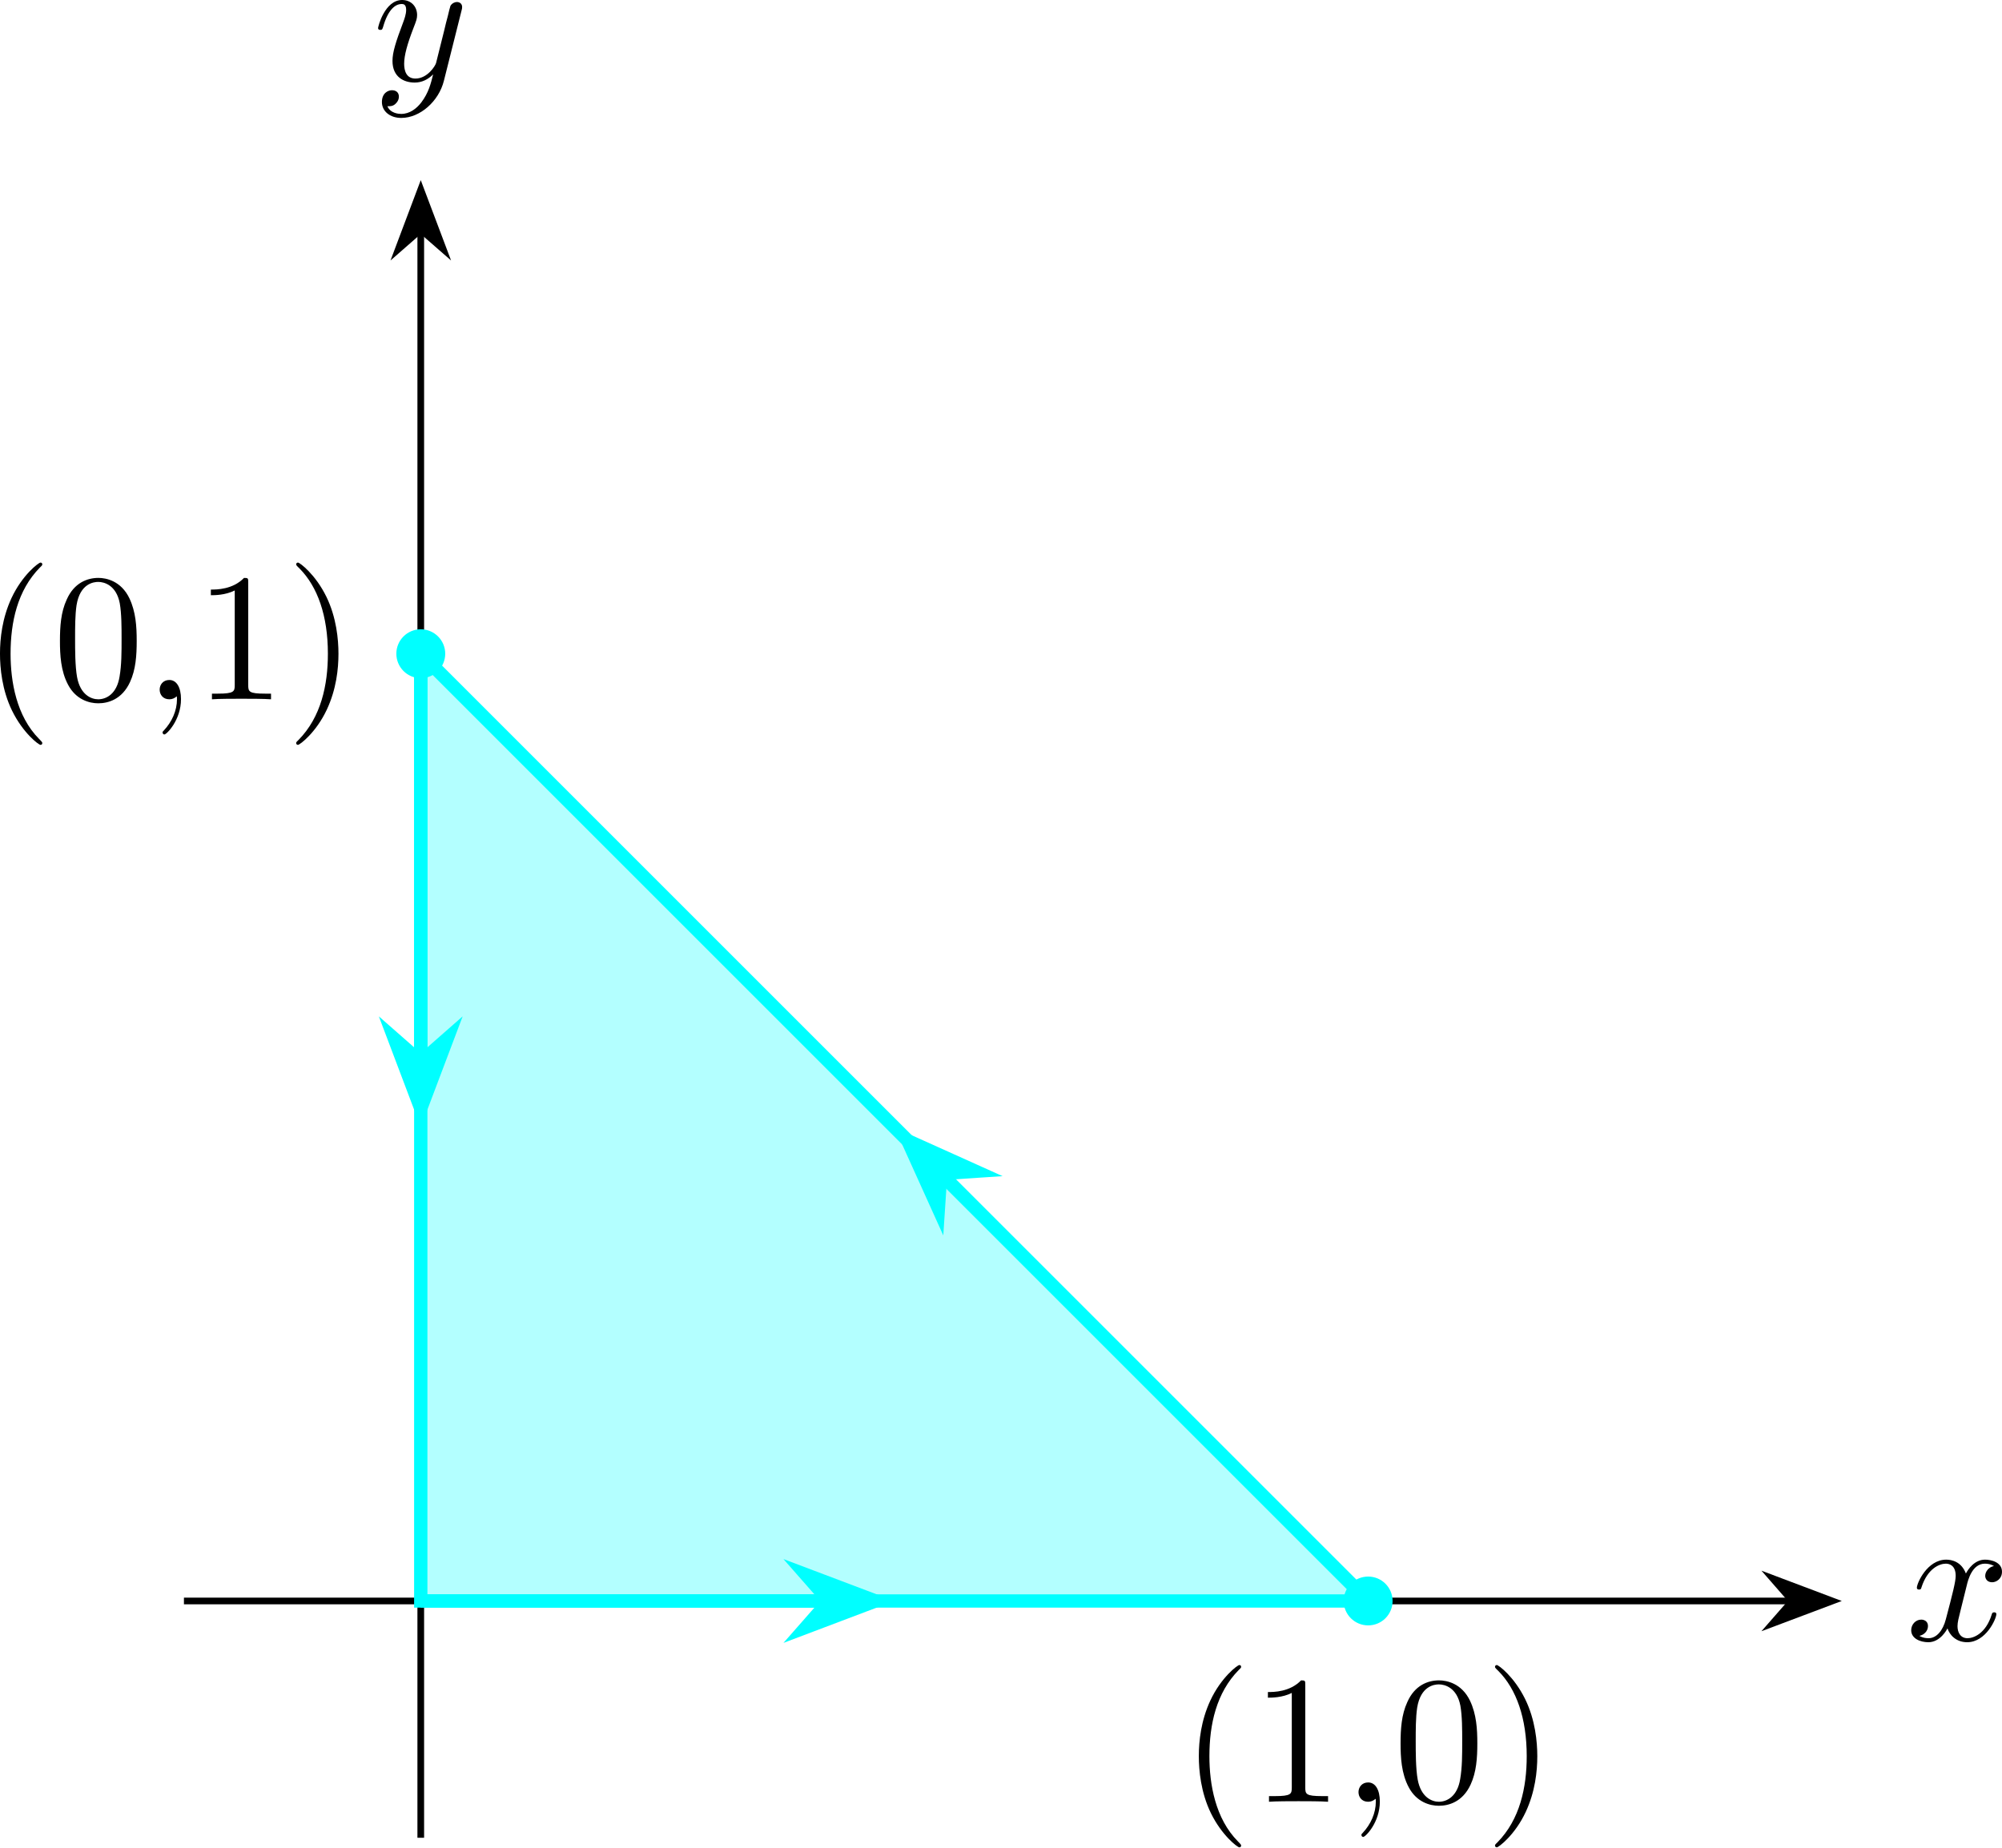
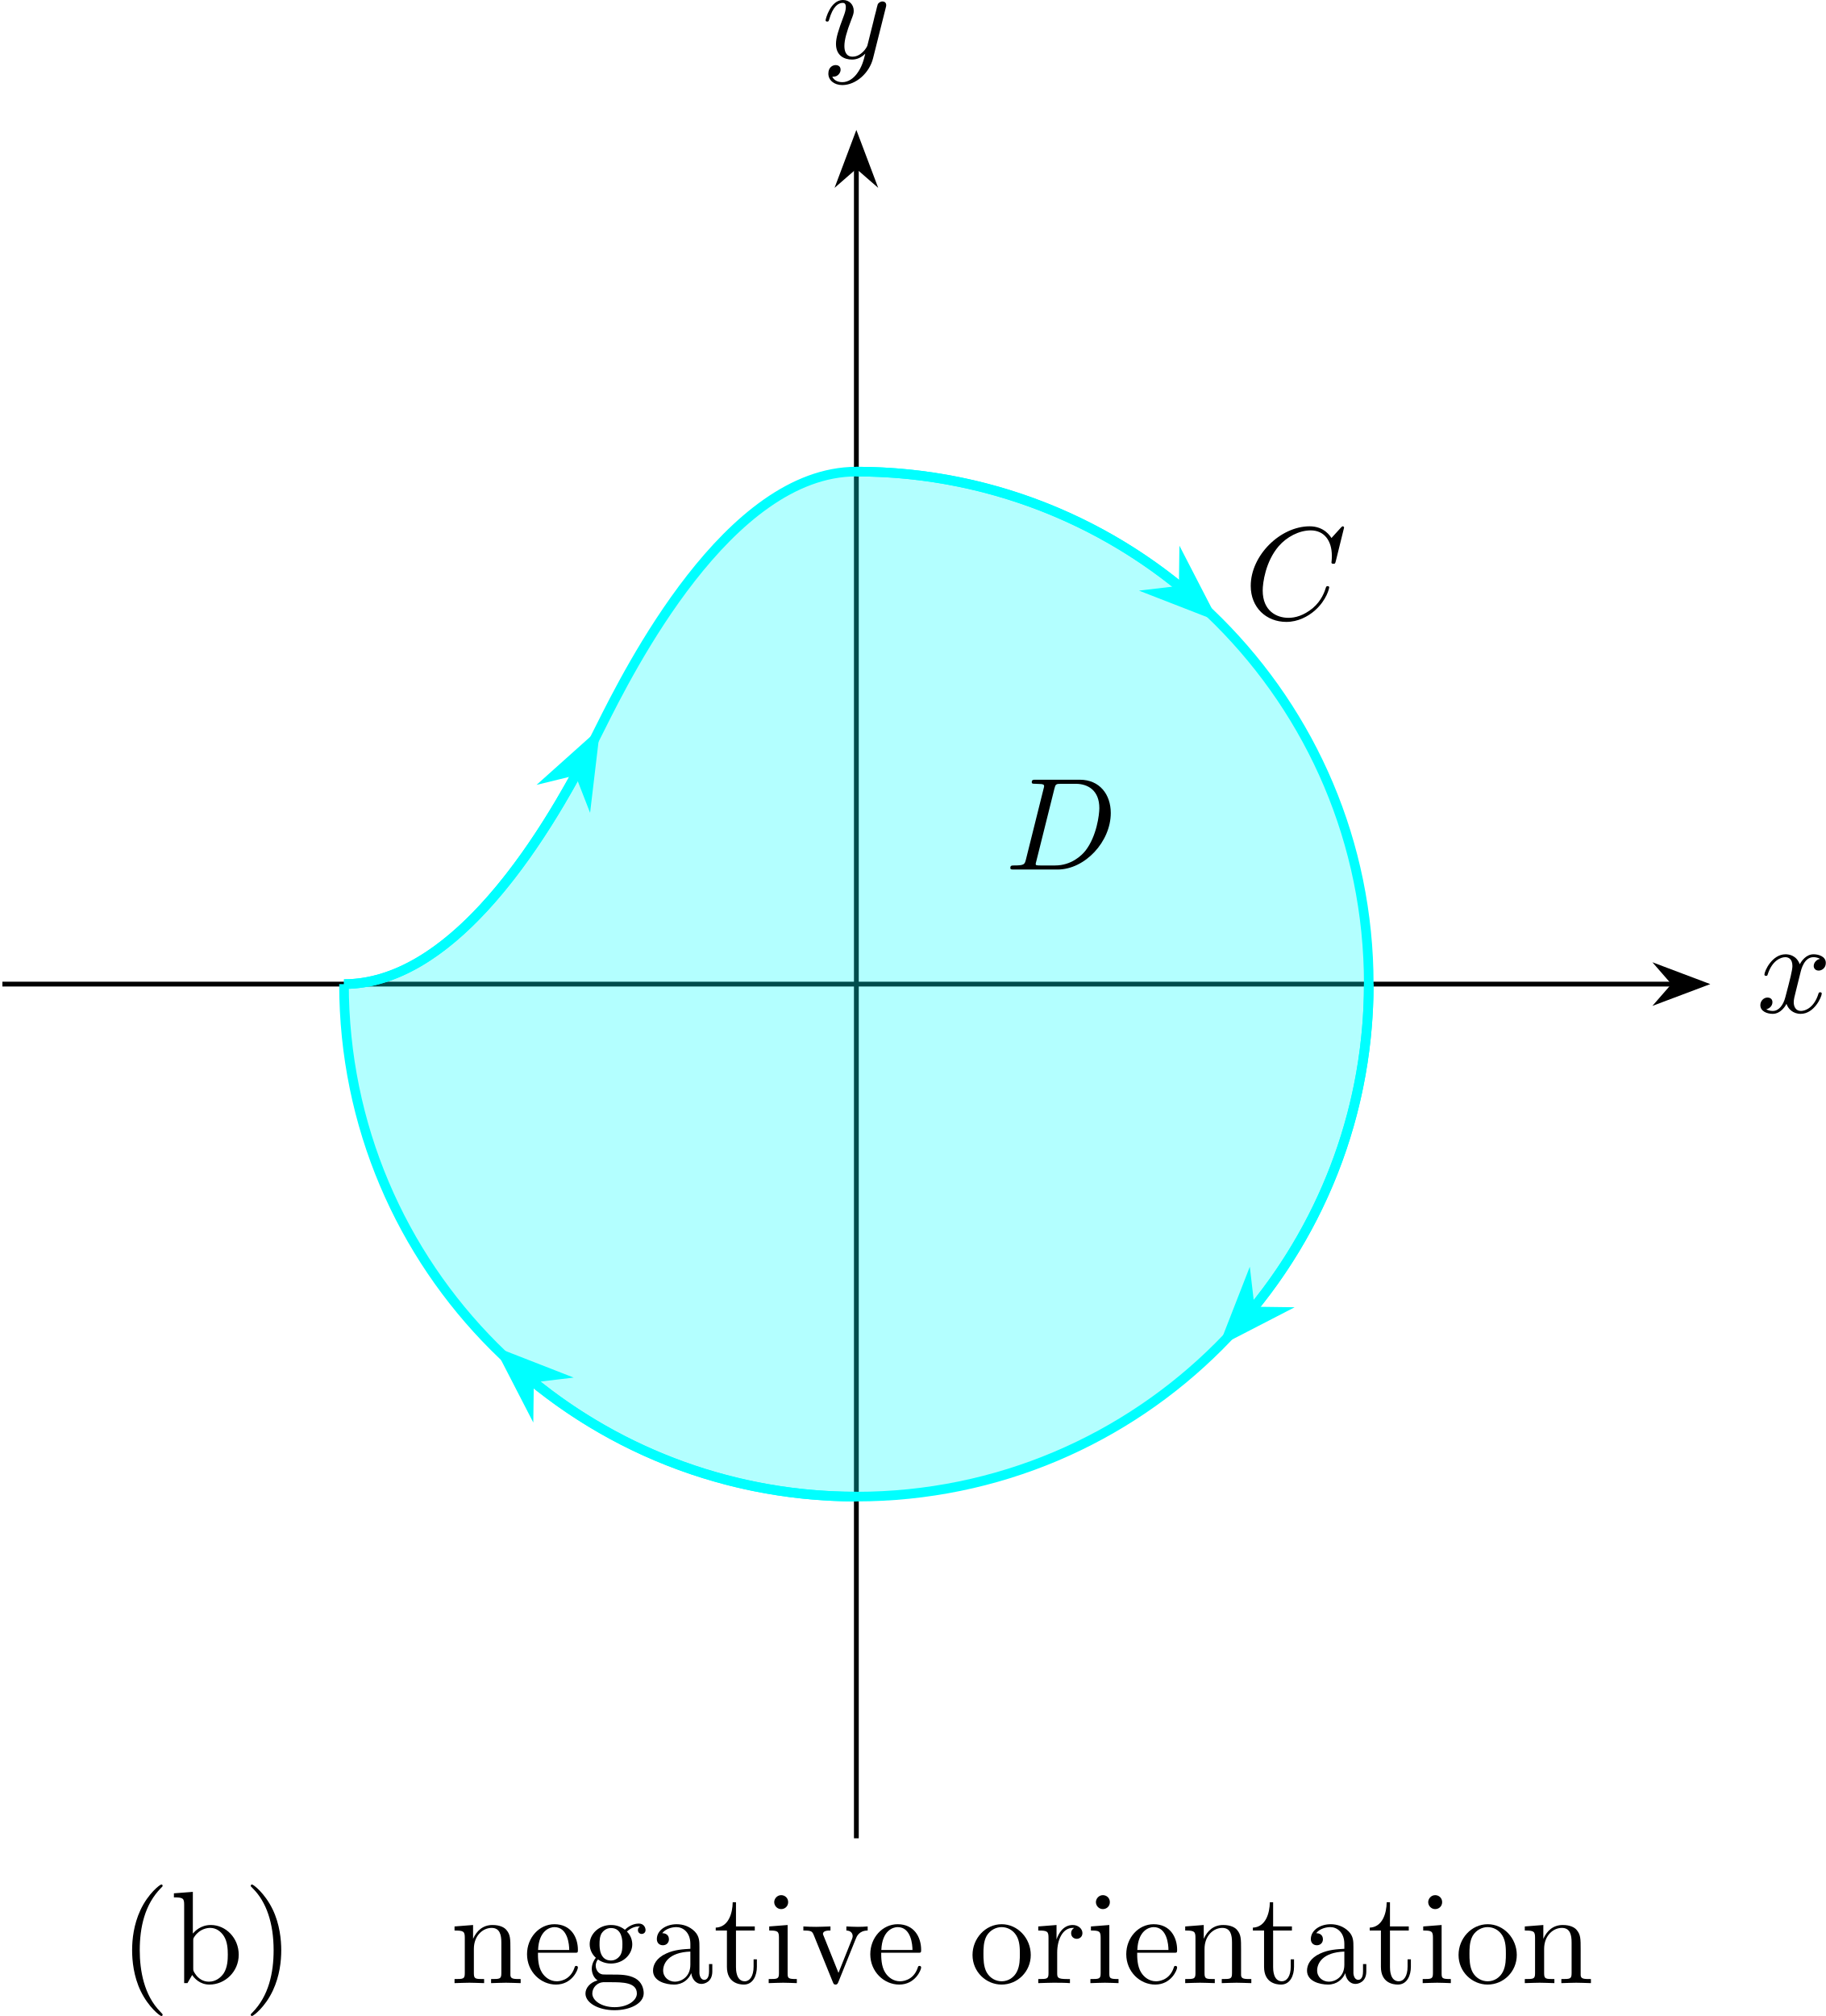
- <svg xmlns="http://www.w3.org/2000/svg" xmlns:xlink="http://www.w3.org/1999/xlink" version="1.1" width="167.726pt" height="154.788pt" viewBox="6.602 341.137 167.726 154.788">
+ <svg xmlns="http://www.w3.org/2000/svg" xmlns:xlink="http://www.w3.org/1999/xlink" version="1.1" width="212.127pt" height="234.16pt" viewBox="790.759 4.914 212.127 234.16">
  <defs>
    <path id="g12-40" d="M3.611 2.618C3.611 2.585 3.611 2.564 3.425 2.378C2.062 1.004 1.713-1.058 1.713-2.727C1.713-4.625 2.127-6.524 3.469-7.887C3.611-8.018 3.611-8.04 3.611-8.073C3.611-8.149 3.567-8.182 3.502-8.182C3.393-8.182 2.411-7.44 1.767-6.055C1.211-4.855 1.08-3.644 1.08-2.727C1.08-1.876 1.2-.556 1.8 .676C2.455 2.018 3.393 2.727 3.502 2.727C3.567 2.727 3.611 2.695 3.611 2.618Z" />
    <path id="g12-41" d="M3.153-2.727C3.153-3.578 3.033-4.898 2.433-6.131C1.778-7.473 .84-8.182 .731-8.182C.665-8.182 .622-8.138 .622-8.073C.622-8.04 .622-8.018 .829-7.822C1.898-6.742 2.52-5.007 2.52-2.727C2.52-.862 2.116 1.058 .764 2.433C.622 2.564 .622 2.585 .622 2.618C.622 2.684 .665 2.727 .731 2.727C.84 2.727 1.822 1.985 2.465 .6C3.022-.6 3.153-1.811 3.153-2.727Z" />
-     <path id="g12-44" d="M2.215-.011C2.215-.709 1.953-1.156 1.516-1.156C1.135-1.156 .938-.862 .938-.578S1.124 0 1.516 0C1.691 0 1.822-.065 1.931-.153L1.953-.175C1.964-.175 1.975-.164 1.975-.011C1.975 .687 1.669 1.353 1.189 1.865C1.124 1.931 1.113 1.942 1.113 1.985C1.113 2.062 1.167 2.105 1.222 2.105C1.353 2.105 2.215 1.244 2.215-.011Z" />
-     <path id="g12-48" d="M5.018-3.491C5.018-4.364 4.964-5.236 4.582-6.044C4.08-7.091 3.185-7.265 2.727-7.265C2.073-7.265 1.276-6.982 .829-5.967C.48-5.215 .425-4.364 .425-3.491C.425-2.673 .469-1.691 .916-.862C1.385 .022 2.182 .24 2.716 .24C3.305 .24 4.135 .011 4.615-1.025C4.964-1.778 5.018-2.629 5.018-3.491ZM2.716 0C2.291 0 1.647-.273 1.451-1.32C1.331-1.975 1.331-2.978 1.331-3.622C1.331-4.32 1.331-5.04 1.418-5.629C1.625-6.927 2.444-7.025 2.716-7.025C3.076-7.025 3.796-6.829 4.004-5.749C4.113-5.138 4.113-4.309 4.113-3.622C4.113-2.804 4.113-2.062 3.993-1.364C3.829-.327 3.207 0 2.716 0Z" />
-     <path id="g12-49" d="M3.207-6.982C3.207-7.244 3.207-7.265 2.956-7.265C2.28-6.567 1.32-6.567 .971-6.567V-6.229C1.189-6.229 1.833-6.229 2.4-6.513V-.862C2.4-.469 2.367-.338 1.385-.338H1.036V0C1.418-.033 2.367-.033 2.804-.033S4.189-.033 4.571 0V-.338H4.222C3.24-.338 3.207-.458 3.207-.862V-6.982Z" />
+     <path id="g12-97" d="M3.633-.829C3.676-.393 3.971 .065 4.484 .065C4.713 .065 5.378-.087 5.378-.971V-1.582H5.105V-.971C5.105-.338 4.833-.273 4.713-.273C4.353-.273 4.309-.764 4.309-.818V-3C4.309-3.458 4.309-3.884 3.916-4.287C3.491-4.713 2.945-4.887 2.422-4.887C1.527-4.887 .775-4.375 .775-3.655C.775-3.327 .993-3.142 1.276-3.142C1.582-3.142 1.778-3.36 1.778-3.644C1.778-3.775 1.724-4.135 1.222-4.145C1.516-4.527 2.051-4.647 2.4-4.647C2.935-4.647 3.556-4.222 3.556-3.251V-2.847C3-2.815 2.236-2.782 1.549-2.455C.731-2.084 .458-1.516 .458-1.036C.458-.153 1.516 .12 2.204 .12C2.924 .12 3.425-.316 3.633-.829ZM3.556-2.618V-1.527C3.556-.491 2.771-.12 2.28-.12C1.745-.12 1.298-.502 1.298-1.047C1.298-1.647 1.756-2.553 3.556-2.618Z" />
+     <path id="g12-98" d="M1.876-4.113V-7.571L.305-7.451V-7.113C1.069-7.113 1.156-7.036 1.156-6.502V0H1.429C1.44-.011 1.527-.164 1.822-.676C1.985-.425 2.444 .12 3.251 .12C4.549 .12 5.684-.949 5.684-2.356C5.684-3.742 4.615-4.822 3.371-4.822C2.52-4.822 2.051-4.309 1.876-4.113ZM1.909-1.244V-3.491C1.909-3.698 1.909-3.709 2.029-3.884C2.455-4.495 3.055-4.582 3.316-4.582C3.807-4.582 4.2-4.298 4.462-3.884C4.745-3.436 4.778-2.815 4.778-2.367C4.778-1.964 4.756-1.309 4.44-.818C4.211-.48 3.796-.12 3.207-.12C2.716-.12 2.324-.382 2.062-.785C1.909-1.015 1.909-1.047 1.909-1.244Z" />
+     <path id="g12-101" d="M1.222-2.749C1.287-4.375 2.204-4.647 2.575-4.647C3.698-4.647 3.807-3.175 3.807-2.749H1.222ZM1.211-2.52H4.255C4.495-2.52 4.527-2.52 4.527-2.749C4.527-3.829 3.938-4.887 2.575-4.887C1.309-4.887 .305-3.764 .305-2.4C.305-.938 1.451 .12 2.705 .12C4.036 .12 4.527-1.091 4.527-1.298C4.527-1.407 4.44-1.429 4.385-1.429C4.287-1.429 4.265-1.364 4.244-1.276C3.862-.153 2.88-.153 2.771-.153C2.225-.153 1.789-.48 1.538-.884C1.211-1.407 1.211-2.127 1.211-2.52Z" />
+     <path id="g12-103" d="M2.422-1.876C1.473-1.876 1.473-2.967 1.473-3.218C1.473-3.513 1.484-3.862 1.647-4.135C1.735-4.265 1.985-4.571 2.422-4.571C3.371-4.571 3.371-3.48 3.371-3.229C3.371-2.935 3.36-2.585 3.196-2.313C3.109-2.182 2.858-1.876 2.422-1.876ZM1.156-1.451C1.156-1.495 1.156-1.745 1.342-1.964C1.767-1.658 2.215-1.625 2.422-1.625C3.436-1.625 4.189-2.378 4.189-3.218C4.189-3.622 4.015-4.025 3.742-4.276C4.135-4.647 4.527-4.702 4.724-4.702C4.745-4.702 4.8-4.702 4.833-4.691C4.713-4.647 4.658-4.527 4.658-4.396C4.658-4.211 4.8-4.08 4.975-4.08C5.084-4.08 5.291-4.156 5.291-4.407C5.291-4.593 5.16-4.942 4.735-4.942C4.516-4.942 4.036-4.876 3.578-4.429C3.12-4.789 2.662-4.822 2.422-4.822C1.407-4.822 .655-4.069 .655-3.229C.655-2.749 .895-2.335 1.167-2.105C1.025-1.942 .829-1.582 .829-1.2C.829-.862 .971-.447 1.309-.229C.655-.044 .305 .425 .305 .862C.305 1.647 1.385 2.247 2.716 2.247C4.004 2.247 5.138 1.691 5.138 .84C5.138 .458 4.985-.098 4.429-.404C3.851-.709 3.218-.709 2.553-.709C2.28-.709 1.811-.709 1.735-.72C1.385-.764 1.156-1.102 1.156-1.451ZM2.727 1.996C1.625 1.996 .873 1.44 .873 .862C.873 .36 1.287-.044 1.767-.076H2.411C3.349-.076 4.571-.076 4.571 .862C4.571 1.451 3.796 1.996 2.727 1.996Z" />
+     <path id="g12-105" d="M1.931-4.822L.404-4.702V-4.364C1.113-4.364 1.211-4.298 1.211-3.764V-.829C1.211-.338 1.091-.338 .36-.338V0C.709-.011 1.298-.033 1.56-.033C1.942-.033 2.324-.011 2.695 0V-.338C1.975-.338 1.931-.393 1.931-.818V-4.822ZM1.975-6.72C1.975-7.069 1.702-7.298 1.396-7.298C1.058-7.298 .818-7.004 .818-6.72C.818-6.425 1.058-6.142 1.396-6.142C1.702-6.142 1.975-6.371 1.975-6.72Z" />
+     <path id="g12-110" d="M1.2-3.753V-.829C1.2-.338 1.08-.338 .349-.338V0C.731-.011 1.287-.033 1.582-.033C1.865-.033 2.433-.011 2.804 0V-.338C2.073-.338 1.953-.338 1.953-.829V-2.836C1.953-3.971 2.727-4.582 3.425-4.582C4.113-4.582 4.233-3.993 4.233-3.371V-.829C4.233-.338 4.113-.338 3.382-.338V0C3.764-.011 4.32-.033 4.615-.033C4.898-.033 5.465-.011 5.836 0V-.338C5.269-.338 4.996-.338 4.985-.665V-2.749C4.985-3.687 4.985-4.025 4.647-4.418C4.495-4.604 4.135-4.822 3.502-4.822C2.705-4.822 2.193-4.353 1.887-3.676V-4.822L.349-4.702V-4.364C1.113-4.364 1.2-4.287 1.2-3.753Z" />
+     <path id="g12-111" d="M5.138-2.335C5.138-3.731 4.047-4.887 2.727-4.887C1.364-4.887 .305-3.698 .305-2.335C.305-.927 1.44 .12 2.716 .12C4.036 .12 5.138-.949 5.138-2.335ZM2.727-.153C2.258-.153 1.778-.382 1.484-.884C1.211-1.364 1.211-2.029 1.211-2.422C1.211-2.847 1.211-3.436 1.473-3.916C1.767-4.418 2.28-4.647 2.716-4.647C3.196-4.647 3.665-4.407 3.949-3.938S4.233-2.836 4.233-2.422C4.233-2.029 4.233-1.44 3.993-.96C3.753-.469 3.273-.153 2.727-.153Z" />
+     <path id="g12-114" d="M1.822-3.622V-4.822L.305-4.702V-4.364C1.069-4.364 1.156-4.287 1.156-3.753V-.829C1.156-.338 1.036-.338 .305-.338V0C.731-.011 1.244-.033 1.549-.033C1.985-.033 2.498-.033 2.935 0V-.338H2.705C1.898-.338 1.876-.458 1.876-.851V-2.531C1.876-3.611 2.335-4.582 3.164-4.582C3.24-4.582 3.262-4.582 3.284-4.571C3.251-4.56 3.033-4.429 3.033-4.145C3.033-3.84 3.262-3.676 3.502-3.676C3.698-3.676 3.971-3.807 3.971-4.156S3.633-4.822 3.164-4.822C2.367-4.822 1.975-4.091 1.822-3.622Z" />
+     <path id="g12-116" d="M1.887-4.364H3.447V-4.702H1.887V-6.709H1.615C1.604-5.815 1.276-4.647 .207-4.604V-4.364H1.135V-1.353C1.135-.011 2.149 .12 2.542 .12C3.316 .12 3.622-.655 3.622-1.353V-1.975H3.349V-1.375C3.349-.567 3.022-.153 2.618-.153C1.887-.153 1.887-1.145 1.887-1.331V-4.364Z" />
+     <path id="g12-118" d="M4.538-3.633C4.636-3.884 4.822-4.353 5.542-4.364V-4.702C5.291-4.68 4.975-4.669 4.724-4.669C4.462-4.669 3.96-4.691 3.775-4.702V-4.364C4.178-4.353 4.298-4.102 4.298-3.895C4.298-3.796 4.276-3.753 4.233-3.633L3.12-.851L1.898-3.895C1.833-4.036 1.833-4.058 1.833-4.08C1.833-4.364 2.258-4.364 2.455-4.364V-4.702C2.127-4.691 1.516-4.669 1.265-4.669C.971-4.669 .535-4.68 .207-4.702V-4.364C.895-4.364 .938-4.298 1.08-3.96L2.651-.087C2.716 .065 2.738 .12 2.88 .12S3.065 .022 3.109-.087L4.538-3.633Z" />
+     <path id="g8-67" d="M8.291-7.582C8.291-7.615 8.269-7.691 8.171-7.691C8.138-7.691 8.127-7.68 8.007-7.56L7.244-6.72C7.145-6.873 6.644-7.691 5.433-7.691C3-7.691 .545-5.28 .545-2.749C.545-.949 1.833 .24 3.502 .24C4.451 .24 5.28-.196 5.858-.698C6.873-1.593 7.058-2.585 7.058-2.618C7.058-2.727 6.949-2.727 6.927-2.727C6.862-2.727 6.807-2.705 6.785-2.618C6.687-2.302 6.436-1.527 5.684-.895C4.931-.284 4.244-.098 3.676-.098C2.695-.098 1.538-.665 1.538-2.367C1.538-2.989 1.767-4.756 2.858-6.033C3.524-6.807 4.549-7.353 5.52-7.353C6.633-7.353 7.276-6.513 7.276-5.247C7.276-4.811 7.244-4.8 7.244-4.691S7.364-4.582 7.407-4.582C7.549-4.582 7.549-4.604 7.604-4.8L8.291-7.582Z" />
+     <path id="g8-68" d="M1.735-.851C1.625-.425 1.604-.338 .742-.338C.556-.338 .436-.338 .436-.131C.436 0 .535 0 .742 0H4.353C6.622 0 8.771-2.302 8.771-4.691C8.771-6.229 7.844-7.451 6.207-7.451H2.542C2.335-7.451 2.215-7.451 2.215-7.244C2.215-7.113 2.313-7.113 2.531-7.113C2.673-7.113 2.869-7.102 3-7.091C3.175-7.069 3.24-7.036 3.24-6.916C3.24-6.873 3.229-6.84 3.196-6.709L1.735-.851ZM4.091-6.698C4.189-7.08 4.211-7.113 4.68-7.113H5.847C6.916-7.113 7.822-6.535 7.822-5.095C7.822-4.56 7.604-2.771 6.676-1.571C6.36-1.167 5.498-.338 4.156-.338H2.924C2.771-.338 2.749-.338 2.684-.349C2.575-.36 2.542-.371 2.542-.458C2.542-.491 2.542-.513 2.596-.709L4.091-6.698Z" />
    <path id="g8-120" d="M3.644-3.295C3.709-3.578 3.96-4.582 4.724-4.582C4.778-4.582 5.04-4.582 5.269-4.44C4.964-4.385 4.745-4.113 4.745-3.851C4.745-3.676 4.865-3.469 5.16-3.469C5.4-3.469 5.749-3.665 5.749-4.102C5.749-4.669 5.105-4.822 4.735-4.822C4.102-4.822 3.72-4.244 3.589-3.993C3.316-4.713 2.727-4.822 2.411-4.822C1.276-4.822 .655-3.415 .655-3.142C.655-3.033 .764-3.033 .785-3.033C.873-3.033 .905-3.055 .927-3.153C1.298-4.309 2.018-4.582 2.389-4.582C2.596-4.582 2.978-4.484 2.978-3.851C2.978-3.513 2.793-2.782 2.389-1.255C2.215-.578 1.833-.12 1.353-.12C1.287-.12 1.036-.12 .807-.262C1.08-.316 1.32-.545 1.32-.851C1.32-1.145 1.08-1.233 .916-1.233C.589-1.233 .316-.949 .316-.6C.316-.098 .862 .12 1.342 .12C2.062 .12 2.455-.644 2.487-.709C2.618-.305 3.011 .12 3.665 .12C4.789 .12 5.411-1.287 5.411-1.56C5.411-1.669 5.313-1.669 5.28-1.669C5.182-1.669 5.16-1.625 5.138-1.549C4.778-.382 4.036-.12 3.687-.12C3.262-.12 3.087-.469 3.087-.84C3.087-1.08 3.153-1.32 3.273-1.8L3.644-3.295Z" />
    <path id="g8-121" d="M5.302-4.156C5.345-4.309 5.345-4.331 5.345-4.407C5.345-4.604 5.193-4.702 5.029-4.702C4.92-4.702 4.745-4.636 4.647-4.473C4.625-4.418 4.538-4.08 4.495-3.884C4.418-3.6 4.342-3.305 4.276-3.011L3.785-1.047C3.742-.884 3.273-.12 2.553-.12C1.996-.12 1.876-.6 1.876-1.004C1.876-1.505 2.062-2.182 2.433-3.142C2.607-3.589 2.651-3.709 2.651-3.927C2.651-4.418 2.302-4.822 1.756-4.822C.72-4.822 .316-3.24 .316-3.142C.316-3.033 .425-3.033 .447-3.033C.556-3.033 .567-3.055 .622-3.229C.916-4.255 1.353-4.582 1.724-4.582C1.811-4.582 1.996-4.582 1.996-4.233C1.996-3.96 1.887-3.676 1.811-3.469C1.375-2.313 1.178-1.691 1.178-1.178C1.178-.207 1.865 .12 2.509 .12C2.935 .12 3.305-.065 3.611-.371C3.469 .196 3.338 .731 2.902 1.309C2.618 1.68 2.204 1.996 1.702 1.996C1.549 1.996 1.058 1.964 .873 1.538C1.047 1.538 1.189 1.538 1.342 1.407C1.451 1.309 1.56 1.167 1.56 .96C1.56 .622 1.265 .578 1.156 .578C.905 .578 .545 .753 .545 1.287C.545 1.833 1.025 2.236 1.702 2.236C2.825 2.236 3.949 1.244 4.255 .011L5.302-4.156Z" />
  </defs>
  <g id="page1" transform="matrix(1.4 0 0 1.4 0 0)">
-     <path d="M15.723 339.488H111.871" stroke="#000" fill="none" stroke-width=".399" />
-     <path d="M114.367 339.488L110.797 338.141L111.973 339.488L110.797 340.832Z" />
-     <path d="M114.367 339.488L110.797 338.141L111.973 339.488L110.797 340.832Z" stroke="#000" fill="none" stroke-width=".399" stroke-miterlimit="10" />
-     <g transform="matrix(1 0 0 1 88.8755 2.349)">
-       <use x="29.895" y="339.488" xlink:href="#g8-120" />
+     <path d="M565.027 85.156H703.699" stroke="#000" fill="none" stroke-width=".399" />
+     <path d="M706.195 85.156L702.625 83.809L703.797 85.156L702.625 86.5Z" />
+     <path d="M706.195 85.156L702.625 83.809L703.797 85.156L702.625 86.5Z" stroke="#000" fill="none" stroke-width=".399" stroke-miterlimit="10" />
+     <g transform="matrix(1 0 0 1 74.702 2.3485)">
+       <use x="635.896" y="85.155" xlink:href="#g8-120" />
    </g>
-     <path d="M29.895 353.66V257.512" stroke="#000" fill="none" stroke-width=".399" stroke-miterlimit="10" />
-     <path d="M29.895 255.016L28.551 258.586L29.895 257.41L31.242 258.586Z" />
-     <path d="M29.895 255.016L28.551 258.586L29.895 257.41L31.242 258.586Z" stroke="#000" fill="none" stroke-width=".399" stroke-miterlimit="10" />
-     <g transform="matrix(1 0 0 1 -2.87 -90.997)">
-       <use x="29.895" y="339.488" xlink:href="#g8-121" />
+     <path d="M635.895 156.023V17.352" stroke="#000" fill="none" stroke-width=".399" stroke-miterlimit="10" />
+     <path d="M635.895 14.855L634.551 18.426L635.895 17.254L637.242 18.426Z" />
+     <path d="M635.895 14.855L634.551 18.426L635.895 17.254L637.242 18.426Z" stroke="#000" fill="none" stroke-width=".399" stroke-miterlimit="10" />
+     <g transform="matrix(1 0 0 1 -2.87 -76.82351)">
+       <use x="635.896" y="85.155" xlink:href="#g8-121" />
    </g>
-     <path d="M29.895 339.488H86.59L29.895 282.793Z" fill="#0ff" fill-opacity=".3" />
-     <g transform="matrix(1 0 0 1 45.4813 12.017)">
-       <use x="29.895" y="339.488" xlink:href="#g12-40" />
-       <use x="34.138" y="339.488" xlink:href="#g12-49" />
-       <use x="39.592" y="339.488" xlink:href="#g12-44" />
-       <use x="42.623" y="339.488" xlink:href="#g12-48" />
-       <use x="48.077" y="339.488" xlink:href="#g12-41" />
+     <path d="M678.418 85.156C678.418 61.672 659.379 42.637 635.895 42.637M614.637 63.895C612.242 68.68 604.008 85.156 593.375 85.156M593.375 85.156C593.375 108.641 612.414 127.676 635.895 127.676C659.379 127.676 678.418 108.641 678.418 85.156M635.895 42.637C625.266 42.637 617.027 59.113 614.637 63.895" stroke="#0ff" fill="none" stroke-width=".797" stroke-miterlimit="10" />
+     <path d="M635.895 42.637C645.793 42.637 655.34 46.09 662.918 52.328" stroke="#0ff" fill="none" stroke-width=".797" stroke-miterlimit="10" />
+     <path d="M665.118 54.328L663.082 50.383L663.055 52.473L660.981 52.719Z" fill="#0ff" />
+     <path d="M665.118 54.328L663.082 50.383L663.055 52.473L660.981 52.719Z" stroke="#0ff" fill="none" stroke-width=".797" stroke-miterlimit="10" />
+     <path d="M593.375 85.156C602.082 85.156 609.188 74.102 612.785 67.473" stroke="#0ff" fill="none" stroke-width=".797" stroke-miterlimit="10" />
+     <path d="M614.113 64.902L610.805 67.863L612.832 67.367L613.59 69.313Z" fill="#0ff" />
+     <path d="M614.113 64.902L610.805 67.863L612.832 67.367L613.59 69.313Z" stroke="#0ff" fill="none" stroke-width=".797" stroke-miterlimit="10" />
+     <path d="M635.895 127.676C625.996 127.676 616.449 124.223 608.871 117.984" stroke="#0ff" fill="none" stroke-width=".797" stroke-miterlimit="10" />
+     <path d="M606.671 115.98L608.707 119.929L608.734 117.84L610.808 117.594Z" fill="#0ff" />
+     <path d="M606.671 115.98L608.707 119.929L608.734 117.84L610.808 117.594Z" stroke="#0ff" fill="none" stroke-width=".797" stroke-miterlimit="10" />
+     <path d="M678.418 85.156C678.418 95.055 674.961 104.602 668.723 112.18" stroke="#0ff" fill="none" stroke-width=".797" stroke-miterlimit="10" />
+     <path d="M666.723 114.379L670.668 112.344L668.578 112.316L668.336 110.242Z" fill="#0ff" />
+     <path d="M666.723 114.379L670.668 112.344L668.578 112.316L668.336 110.242Z" stroke="#0ff" fill="none" stroke-width=".797" stroke-miterlimit="10" />
+     <path d="M678.418 85.156C678.418 61.672 659.379 42.637 635.895 42.637C625.266 42.637 617.027 59.113 614.637 63.895C612.242 68.68 604.008 85.156 593.375 85.156C593.375 108.641 612.414 127.676 635.895 127.676C659.379 127.676 678.418 108.641 678.418 85.156Z" fill="#0ff" fill-opacity=".3" />
+     <g transform="matrix(1 0 0 1 -61.184 82.8845)">
+       <use x="635.896" y="85.155" xlink:href="#g12-40" />
+       <use x="640.139" y="85.155" xlink:href="#g12-98" />
+       <use x="646.199" y="85.155" xlink:href="#g12-41" />
+       <use x="663.384" y="85.155" xlink:href="#g12-110" />
+       <use x="669.444" y="85.155" xlink:href="#g12-101" />
+       <use x="674.293" y="85.155" xlink:href="#g12-103" />
+       <use x="679.747" y="85.155" xlink:href="#g12-97" />
+       <use x="685.202" y="85.155" xlink:href="#g12-116" />
+       <use x="689.444" y="85.155" xlink:href="#g12-105" />
+       <use x="692.475" y="85.155" xlink:href="#g12-118" />
+       <use x="697.929" y="85.155" xlink:href="#g12-101" />
+       <use x="706.414" y="85.155" xlink:href="#g12-111" />
+       <use x="711.869" y="85.155" xlink:href="#g12-114" />
+       <use x="716.141" y="85.155" xlink:href="#g12-105" />
+       <use x="719.172" y="85.155" xlink:href="#g12-101" />
+       <use x="724.02" y="85.155" xlink:href="#g12-110" />
+       <use x="729.778" y="85.155" xlink:href="#g12-116" />
+       <use x="734.02" y="85.155" xlink:href="#g12-97" />
+       <use x="739.475" y="85.155" xlink:href="#g12-116" />
+       <use x="743.717" y="85.155" xlink:href="#g12-105" />
+       <use x="746.748" y="85.155" xlink:href="#g12-111" />
+       <use x="752.202" y="85.155" xlink:href="#g12-110" />
    </g>
-     <g transform="matrix(1 0 0 1 -26.25983 -53.966)">
-       <use x="29.895" y="339.488" xlink:href="#g12-40" />
-       <use x="34.138" y="339.488" xlink:href="#g12-48" />
-       <use x="39.592" y="339.488" xlink:href="#g12-44" />
-       <use x="42.623" y="339.488" xlink:href="#g12-49" />
-       <use x="48.077" y="339.488" xlink:href="#g12-41" />
+     <g transform="matrix(1 0 0 1 12.341 -9.5045)">
+       <use x="635.896" y="85.155" xlink:href="#g8-68" />
    </g>
-     <path d="M88.051 339.488C88.051 338.68 87.398 338.027 86.59 338.027S85.125 338.68 85.125 339.488C85.125 340.297 85.781 340.949 86.59 340.949S88.051 340.297 88.051 339.488Z" fill="#0ff" />
-     <path d="M31.359 282.793C31.359 281.988 30.703 281.332 29.895 281.332C29.086 281.332 28.434 281.988 28.434 282.793C28.434 283.602 29.086 284.258 29.895 284.258C30.703 284.258 31.359 283.602 31.359 282.793Z" fill="#0ff" />
-     <path d="M86.59 339.488L61.148 314.047" stroke="#0ff" fill="none" stroke-width=".797" stroke-miterlimit="10" />
-     <path d="M59.043 311.946L60.871 315.992L61.008 313.907L63.094 313.77Z" fill="#0ff" />
-     <path d="M59.043 311.946L60.871 315.992L61.008 313.907L63.094 313.77Z" stroke="#0ff" fill="none" stroke-width=".797" stroke-miterlimit="10" />
-     <path d="M29.895 339.488H54.133" stroke="#0ff" fill="none" stroke-width=".797" stroke-miterlimit="10" />
-     <path d="M57.106 339.488L52.953 337.918L54.332 339.488L52.953 341.059Z" fill="#0ff" />
-     <path d="M57.106 339.488L52.953 337.918L54.332 339.488L52.953 341.059Z" stroke="#0ff" fill="none" stroke-width=".797" stroke-miterlimit="10" />
-     <path d="M29.895 282.793V307.031" stroke="#0ff" fill="none" stroke-width=".797" stroke-miterlimit="10" />
-     <path d="M29.895 310.008L31.465 305.852L29.895 307.231L28.324 305.852Z" fill="#0ff" />
-     <path d="M29.895 310.008L31.465 305.852L29.895 307.231L28.324 305.852Z" stroke="#0ff" fill="none" stroke-width=".797" stroke-miterlimit="10" />
-     <path d="M29.895 339.488H86.59L29.895 282.793Z" stroke="#0ff" fill="none" stroke-width=".797" stroke-miterlimit="10" />
+     <g transform="matrix(1 0 0 1 32.182 -30.2888)">
+       <use x="635.896" y="85.155" xlink:href="#g8-67" />
+     </g>
  </g>
</svg>
